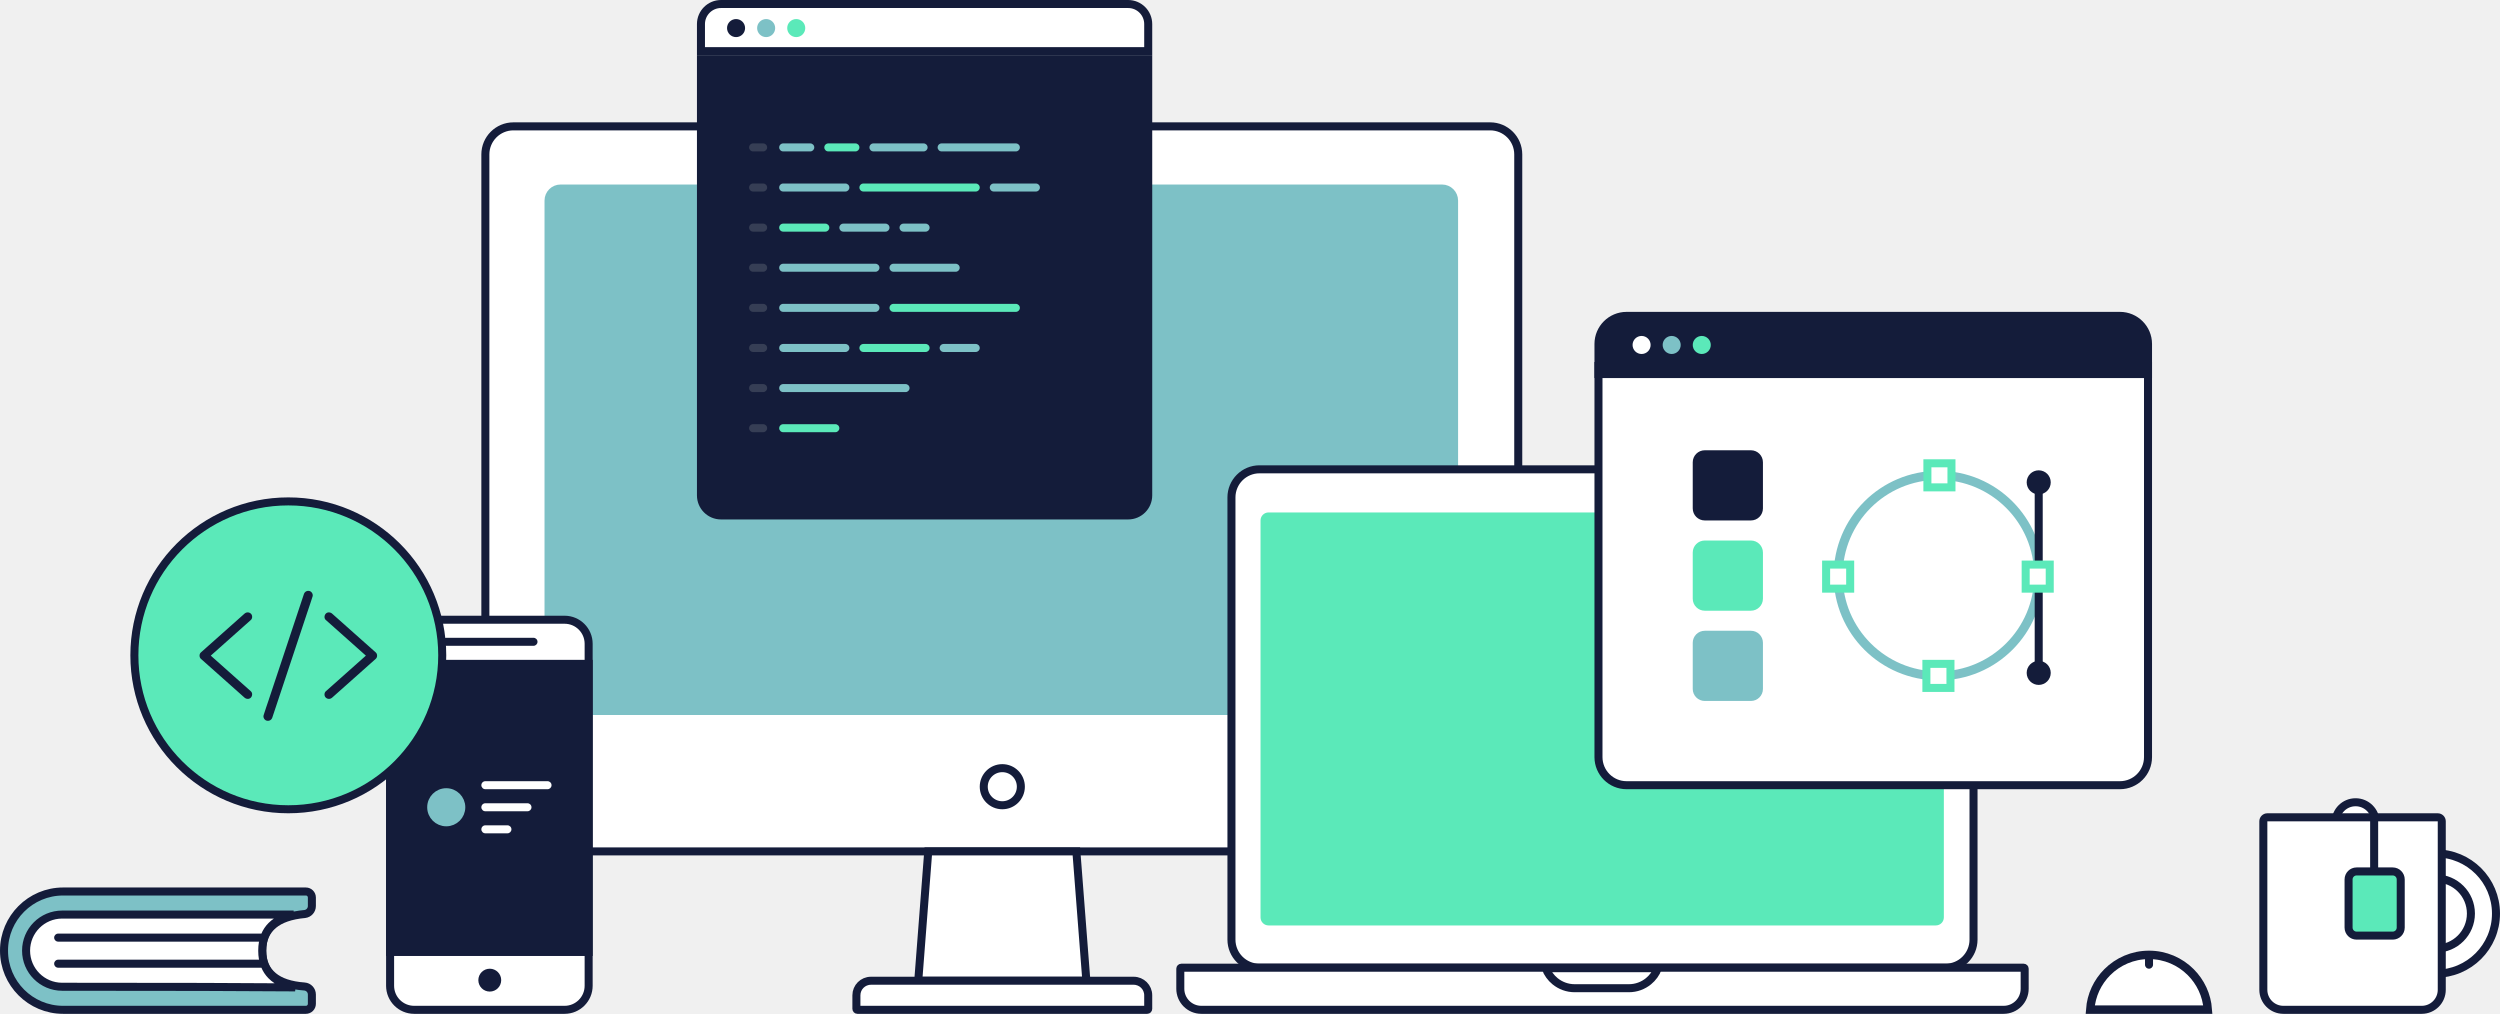
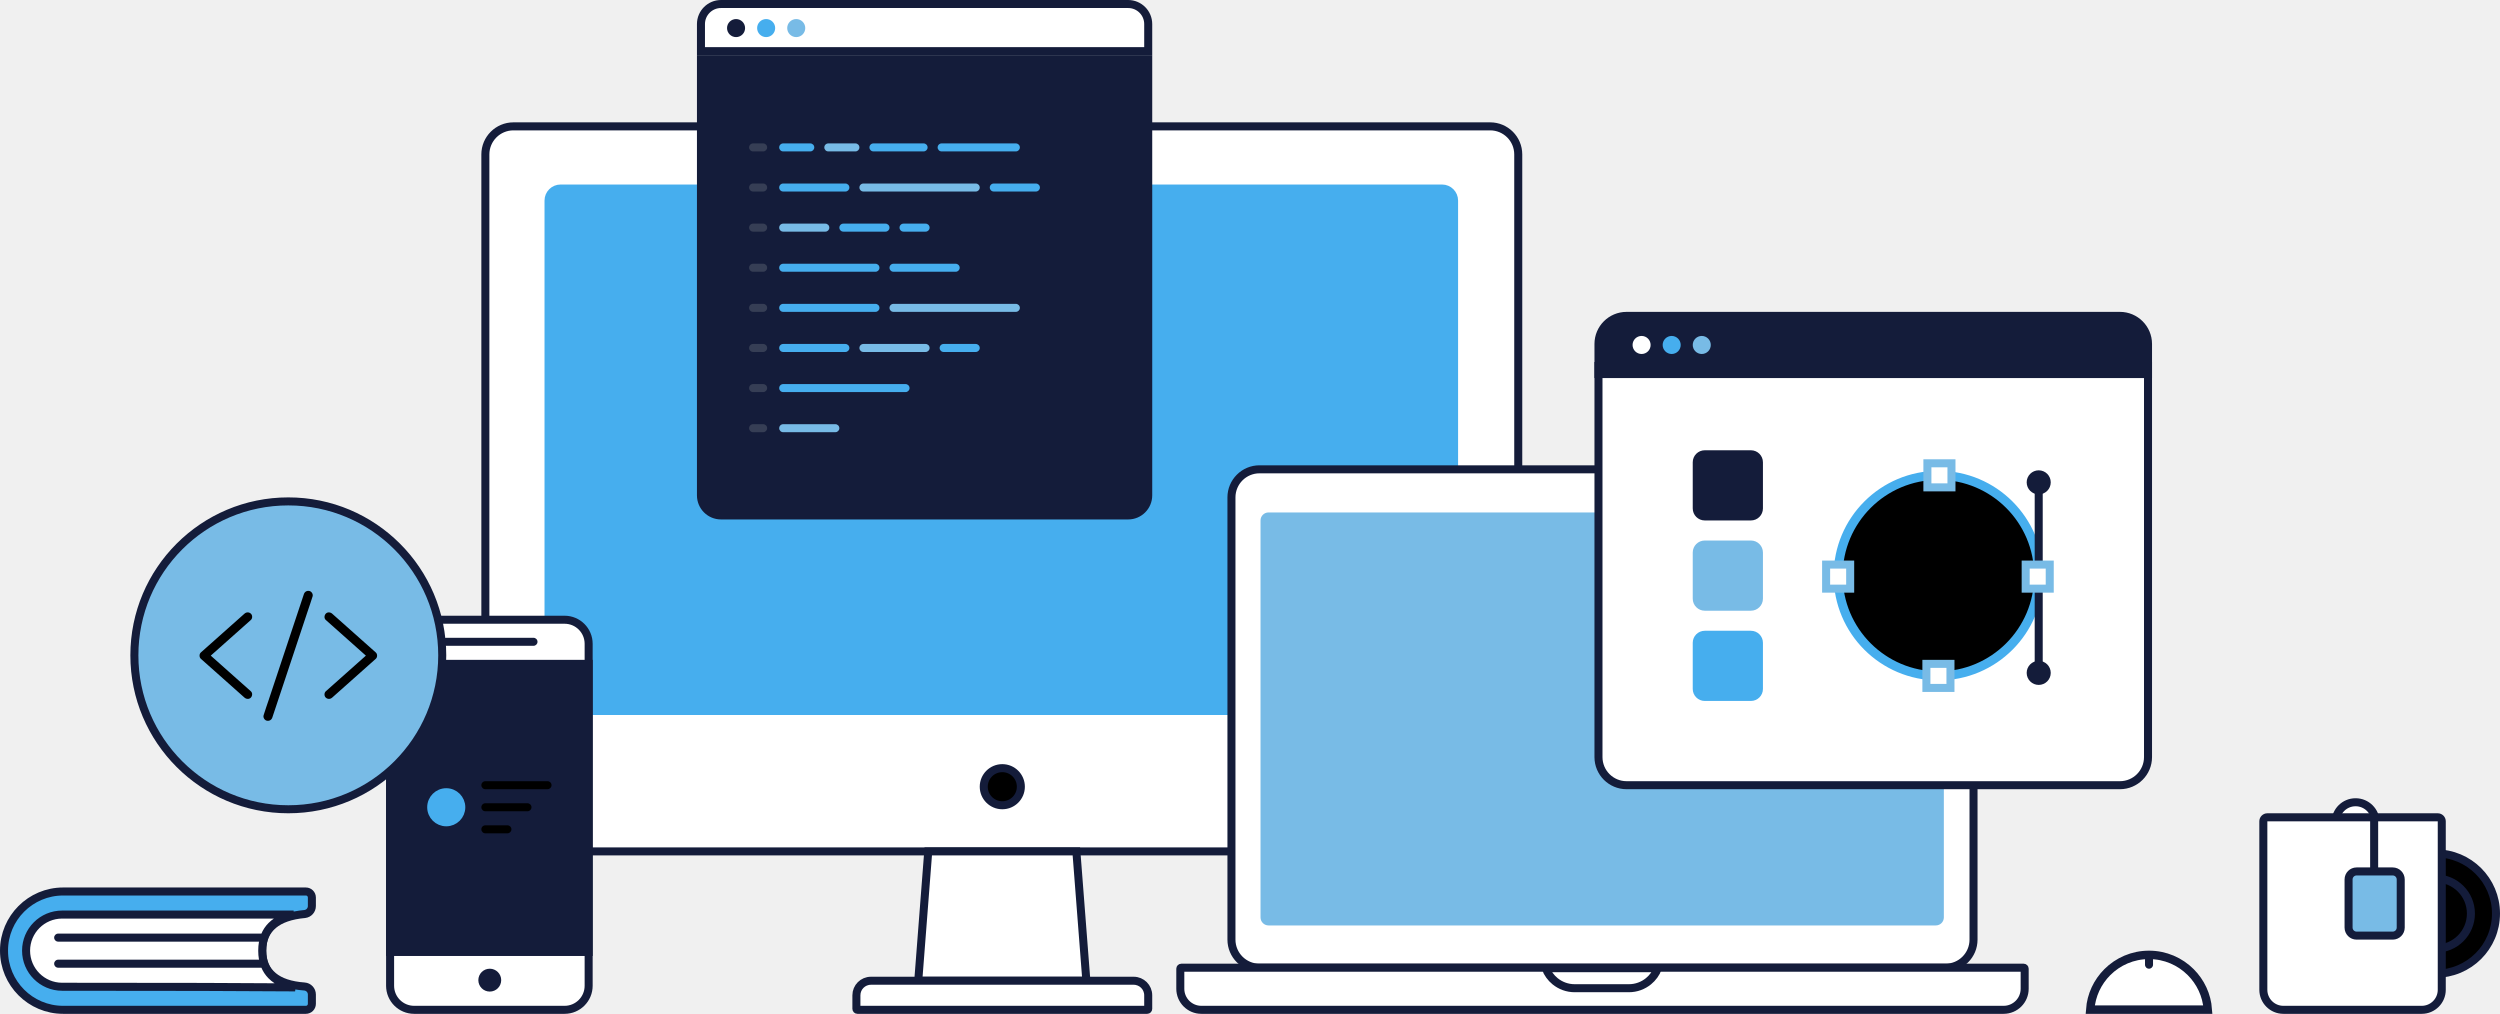
<svg xmlns="http://www.w3.org/2000/svg" width="2493px" height="1011px" viewBox="0 0 2493 1011" version="1.1">
  <g id="Assets" stroke="none" stroke-width="1" fill="none" fill-rule="evenodd">
    <g id="Group-28">
      <path d="M1485.994,126 L512.006,126 C504.271,126 497.27,129.133 492.203,134.197 C487.134,139.264 484,146.263 484,153.994 L484,821.006 C484,828.733 487.135,835.733 492.205,840.801 C497.273,845.866 504.274,849 512.006,849 L1485.994,849 C1493.729,849 1500.73,845.867 1505.797,840.803 C1510.866,835.736 1514,828.737 1514,821.006 L1514,153.994 C1514,146.267 1510.865,139.267 1505.795,134.199 C1500.727,129.134 1493.726,126 1485.994,126 Z" id="Case" stroke="#141C3A" stroke-width="8" fill="#FFFFFF" />
-       <path d="M1438.007,188 L558.993,188 C555.683,188 552.683,189.344 550.511,191.52 C548.342,193.692 547,196.692 547,200.006 L547,696.994 C547,700.308 548.342,703.309 550.511,705.481 C552.682,707.656 555.681,709 558.993,709 L1438.007,709 C1441.317,709 1444.317,707.656 1446.489,705.48 C1448.658,703.308 1450,700.308 1450,696.994 L1450,200.006 C1450,196.692 1448.658,193.691 1446.489,191.519 C1444.318,189.344 1441.319,188 1438.007,188 Z" id="Case" stroke="#7dc1c6" stroke-width="8" fill="#7dc1c6" />
+       <path d="M1438.007,188 L558.993,188 C555.683,188 552.683,189.344 550.511,191.52 C548.342,193.692 547,196.692 547,200.006 L547,696.994 C547,700.308 548.342,703.309 550.511,705.481 C552.682,707.656 555.681,709 558.993,709 L1438.007,709 C1441.317,709 1444.317,707.656 1446.489,705.48 C1448.658,703.308 1450,700.308 1450,696.994 L1450,200.006 C1450,196.692 1448.658,193.691 1446.489,191.519 C1444.318,189.344 1441.319,188 1438.007,188 Z" id="Case" stroke="#46aeee" stroke-width="8" fill="#46aeee" />
      <path d="M1073.35,849 L925.65,849 L915.679,978 L1083.321,978 L1073.35,849 Z" id="Case" stroke="#141C3A" stroke-width="8" fill="#FFFFFF" />
      <path d="M1143.998,978 L855.002,978 C854.726,978 854.476,978.111 854.295,978.292 C854.112,978.476 854,978.73 854,979.009 L854,992.5 C854,996.505 855.623,1000.129 858.248,1002.753 C860.873,1005.377 864.5,1007 868.506,1007 L1130.494,1007 C1134.499,1007 1138.126,1005.376 1140.751,1002.752 C1143.376,1000.128 1145,996.504 1145,992.5 L1145,979.009 C1145,978.729 1144.89,978.475 1144.707,978.292 C1144.526,978.11 1144.275,978 1143.998,978 Z" id="Keyboard" stroke="#141C3A" stroke-width="8" fill="#FFFFFF" transform="translate(999.5, 992.5) scale(1, -1) translate(-999.5, -992.5) " />
-       <circle id="Oval-6" stroke="#141C3A" stroke-width="8" cx="999.5" cy="784.5" r="18.5" />
+       <circle id="Oval-6" stroke="#141C3A" stroke-width="8" cx="999.5" cy="784.5" r="18.5" fill="#000000" />
      <rect id="Case" stroke="#141C3A" stroke-width="8" fill="#FFFFFF" x="389" y="618" width="198" height="389" rx="24" />
      <path d="M587,662 L389,662 L389,949.3 L587,949.3 L587,662 Z" id="Case" stroke="#141C3A" stroke-width="8" fill="#141C3A" />
      <rect id="Rectangle-11" fill="#141C3A" x="441" y="636" width="95" height="8" rx="4" />
      <rect id="Rectangle-11" fill="#141C3A" x="477" y="966" width="22.8" height="22.8" rx="11.4" />
-       <circle id="Oval-6" stroke="#7dc1c6" stroke-width="8" fill="#7dc1c6" cx="445" cy="805" r="15" />
+       <circle id="Oval-6" stroke="#46aeee" stroke-width="8" fill="#46aeee" cx="445" cy="805" r="15" />
      <g id="Group-73" transform="translate(480, 779)" fill="#FFFFFF">
-         <rect id="Rectangle-11" x="0" y="0" width="70" height="8" rx="4" />
-         <rect id="Rectangle-11" x="0" y="22" width="50" height="8" rx="4" />
-         <rect id="Rectangle-11" x="0" y="44" width="30" height="8" rx="4" />
+         <rect id="Rectangle-11" x="0" y="0" width="70" height="8" rx="4" fill="#000000" />
+         <rect id="Rectangle-11" x="0" y="22" width="50" height="8" rx="4" fill="#000000" />
+         <rect id="Rectangle-11" x="0" y="44" width="30" height="8" rx="4" fill="#000000" />
      </g>
-       <circle id="Oval-7" stroke="#141C3A" stroke-width="8" fill="#5BE9B9" cx="287.5" cy="653.5" r="153.5" />
+       <circle id="Oval-7" stroke="#141C3A" stroke-width="8" fill="#78bbe6" cx="287.5" cy="653.5" r="153.5" />
      <path d="M1940.009,468 L1255.991,468 C1248.259,468 1241.262,471.134 1236.197,476.2 C1231.132,481.267 1228,488.267 1228,496 L1228,937 C1228,944.728 1231.134,951.729 1236.2,956.797 C1241.265,961.865 1248.262,965 1255.991,965 L1940.009,965 C1947.741,965 1954.738,961.866 1959.803,956.8 C1964.868,951.733 1968,944.733 1968,937 L1968,496 C1968,488.272 1964.866,481.271 1959.8,476.203 C1954.735,471.135 1947.738,468 1940.009,468 Z" id="Case" stroke="#141C3A" stroke-width="8" fill="#FFFFFF" />
      <path d="M2018.008,965 L1177.992,965 C1177.719,965 1177.472,965.112 1177.293,965.291 C1177.112,965.472 1177,965.723 1177,966 L1177,986 C1177,991.8 1179.351,997.049 1183.152,1000.849 C1186.953,1004.65 1192.206,1007 1198.007,1007 L1997.993,1007 C2003.794,1007 2009.046,1004.649 2012.848,1000.849 C2016.649,997.049 2019,991.799 2019,986 L2019,966 C2019,965.723 2018.887,965.473 2018.705,965.291 C2018.527,965.113 2018.281,965 2018.008,965 Z" id="Keyboard" stroke="#141C3A" stroke-width="8" fill="#FFFFFF" />
      <path d="M1653.29,965.449 L1541.307,965.449 C1543.256,970.584 1546.53,975.065 1550.71,978.477 C1556.048,982.836 1562.866,985.448 1570.294,985.448 L1624.304,985.448 C1631.73,985.448 1638.548,982.835 1643.886,978.476 C1648.066,975.064 1651.34,970.583 1653.29,965.449 Z" id="Notch" stroke="#141C3A" stroke-width="8" fill="#FFFFFF" />
-       <rect id="Screen" fill="#5BE9B9" x="1257" y="511" width="681.407" height="411.85" rx="8" />
+       <rect id="Screen" fill="#78bbe6" x="1257" y="511" width="681.407" height="411.85" rx="8" />
      <g id="Group-69" transform="translate(695, 0)">
        <circle id="Oval-3" fill="#293347" cx="282" cy="197" r="5" />
        <path d="M450,59 L4,59 L4,494.001 C4,499.527 6.238,504.525 9.858,508.143 C13.479,511.763 18.482,514 24.009,514 L429.991,514 C435.517,514 440.52,511.762 444.14,508.142 C447.761,504.524 450,499.524 450,494.001 L450,59 Z" id="Case" stroke="#141C3A" stroke-width="8" fill="#141C3A" />
        <path d="M429.991,4 L24.009,4 C18.483,4 13.481,6.239 9.86,9.859 C6.239,13.479 4,18.48 4,24.004 L4,51 L450,51 L450,24.004 C450,18.481 447.76,13.48 444.139,9.86 C440.518,6.24 435.516,4 429.991,4 Z" id="Case" stroke="#141C3A" stroke-width="8" fill="#FFFFFF" />
        <circle id="Oval-5" fill="#141C3A" cx="39" cy="28" r="9" />
-         <circle id="Oval-5" fill="#7dc1c6" cx="69" cy="28" r="9" />
-         <circle id="Oval-5" fill="#5BE9B9" cx="99" cy="28" r="9" />
+         <circle id="Oval-5" fill="#46aeee" cx="69" cy="28" r="9" />
+         <circle id="Oval-5" fill="#78bbe6" cx="99" cy="28" r="9" />
        <g id="Group-72" transform="translate(52, 143)">
          <rect id="Rectangle-11" fill="#535B6B" opacity="0.54" x="0" y="200" width="18" height="8" rx="4" />
          <rect id="Rectangle-11" fill="#535B6B" opacity="0.54" x="0" y="0" width="18" height="8" rx="4" />
-           <path d="M34,0 L61,0 C63.209,-4.05812251e-16 65,1.791 65,4 C65,6.209 63.209,8 61,8 L34,8 C31.791,8 30,6.209 30,4 C30,1.791 31.791,4.05812251e-16 34,0 Z" id="Rectangle-11" fill="#7dc1c6" />
-           <path d="M79,0 L106,0 C108.209,-4.05812251e-16 110,1.791 110,4 C110,6.209 108.209,8 106,8 L79,8 C76.791,8 75,6.209 75,4 C75,1.791 76.791,4.05812251e-16 79,0 Z" id="Rectangle-11" fill="#5BE9B9" />
-           <path d="M124,0 L174,0 C176.209,-4.05812251e-16 178,1.791 178,4 C178,6.209 176.209,8 174,8 L124,8 C121.791,8 120,6.209 120,4 C120,1.791 121.791,4.05812251e-16 124,0 Z" id="Rectangle-11" fill="#7dc1c6" />
-           <path d="M192,0 L266,0 C268.209,-4.05812251e-16 270,1.791 270,4 C270,6.209 268.209,8 266,8 L192,8 C189.791,8 188,6.209 188,4 C188,1.791 189.791,4.05812251e-16 192,0 Z" id="Rectangle-11" fill="#7dc1c6" />
+           <path d="M34,0 L61,0 C63.209,-4.05812251e-16 65,1.791 65,4 C65,6.209 63.209,8 61,8 L34,8 C31.791,8 30,6.209 30,4 C30,1.791 31.791,4.05812251e-16 34,0 Z" id="Rectangle-11" fill="#46aeee" />
+           <path d="M79,0 L106,0 C108.209,-4.05812251e-16 110,1.791 110,4 C110,6.209 108.209,8 106,8 L79,8 C76.791,8 75,6.209 75,4 C75,1.791 76.791,4.05812251e-16 79,0 Z" id="Rectangle-11" fill="#78bbe6" />
+           <path d="M124,0 L174,0 C176.209,-4.05812251e-16 178,1.791 178,4 C178,6.209 176.209,8 174,8 L124,8 C121.791,8 120,6.209 120,4 C120,1.791 121.791,4.05812251e-16 124,0 Z" id="Rectangle-11" fill="#46aeee" />
+           <path d="M192,0 L266,0 C268.209,-4.05812251e-16 270,1.791 270,4 C270,6.209 268.209,8 266,8 L192,8 C189.791,8 188,6.209 188,4 C188,1.791 189.791,4.05812251e-16 192,0 Z" id="Rectangle-11" fill="#46aeee" />
          <rect id="Rectangle-11" fill="#535B6B" opacity="0.54" x="0" y="40" width="18" height="8" rx="4" />
          <rect id="Rectangle-11" fill="#535B6B" opacity="0.54" x="0" y="80" width="18" height="8" rx="4" />
          <rect id="Rectangle-11" fill="#535B6B" opacity="0.54" x="0" y="120" width="18" height="8" rx="4" />
          <rect id="Rectangle-11" fill="#535B6B" opacity="0.54" x="0" y="160" width="18" height="8" rx="4" />
          <rect id="Rectangle-11" fill="#535B6B" opacity="0.54" x="0" y="240" width="18" height="8" rx="4" />
          <rect id="Rectangle-11" fill="#535B6B" opacity="0.54" x="0" y="280" width="18" height="8" rx="4" />
-           <rect id="Rectangle-11" fill="#7dc1c6" x="30" y="40" width="70" height="8" rx="4" />
-           <rect id="Rectangle-11" fill="#5BE9B9" x="110" y="40" width="120" height="8" rx="4" />
-           <rect id="Rectangle-11" fill="#7dc1c6" x="240" y="40" width="50" height="8" rx="4" />
-           <rect id="Rectangle-11" fill="#5BE9B9" x="30" y="80" width="50" height="8" rx="4" />
-           <rect id="Rectangle-11" fill="#7dc1c6" x="90" y="80" width="50" height="8" rx="4" />
-           <rect id="Rectangle-11" fill="#7dc1c6" x="150" y="80" width="30" height="8" rx="4" />
-           <rect id="Rectangle-11" fill="#7dc1c6" x="30" y="120" width="100" height="8" rx="4" />
-           <rect id="Rectangle-11" fill="#7dc1c6" x="140" y="120" width="70" height="8" rx="4" />
-           <rect id="Rectangle-11" fill="#7dc1c6" x="30" y="160" width="100" height="8" rx="4" />
-           <rect id="Rectangle-11" fill="#5BE9B9" x="140" y="160" width="130" height="8" rx="4" />
-           <rect id="Rectangle-11" fill="#7dc1c6" x="30" y="200" width="70" height="8" rx="4" />
-           <rect id="Rectangle-11" fill="#5BE9B9" x="110" y="200" width="70" height="8" rx="4" />
-           <rect id="Rectangle-11" fill="#7dc1c6" x="190" y="200" width="40" height="8" rx="4" />
-           <rect id="Rectangle-11" fill="#7dc1c6" x="30" y="240" width="130" height="8" rx="4" />
-           <rect id="Rectangle-11" fill="#5BE9B9" x="30" y="280" width="60" height="8" rx="4" />
+           <rect id="Rectangle-11" fill="#46aeee" x="30" y="40" width="70" height="8" rx="4" />
+           <rect id="Rectangle-11" fill="#78bbe6" x="110" y="40" width="120" height="8" rx="4" />
+           <rect id="Rectangle-11" fill="#46aeee" x="240" y="40" width="50" height="8" rx="4" />
+           <rect id="Rectangle-11" fill="#78bbe6" x="30" y="80" width="50" height="8" rx="4" />
+           <rect id="Rectangle-11" fill="#46aeee" x="90" y="80" width="50" height="8" rx="4" />
+           <rect id="Rectangle-11" fill="#46aeee" x="150" y="80" width="30" height="8" rx="4" />
+           <rect id="Rectangle-11" fill="#46aeee" x="30" y="120" width="100" height="8" rx="4" />
+           <rect id="Rectangle-11" fill="#46aeee" x="140" y="120" width="70" height="8" rx="4" />
+           <rect id="Rectangle-11" fill="#46aeee" x="30" y="160" width="100" height="8" rx="4" />
+           <rect id="Rectangle-11" fill="#78bbe6" x="140" y="160" width="130" height="8" rx="4" />
+           <rect id="Rectangle-11" fill="#46aeee" x="30" y="200" width="70" height="8" rx="4" />
+           <rect id="Rectangle-11" fill="#78bbe6" x="110" y="200" width="70" height="8" rx="4" />
+           <rect id="Rectangle-11" fill="#46aeee" x="190" y="200" width="40" height="8" rx="4" />
+           <rect id="Rectangle-11" fill="#46aeee" x="30" y="240" width="130" height="8" rx="4" />
+           <rect id="Rectangle-11" fill="#78bbe6" x="30" y="280" width="60" height="8" rx="4" />
        </g>
      </g>
      <g id="Group-68" transform="translate(1598, 319)">
        <path d="M544,46 L-4,46 L-4,435.996 C-4,443.731 -0.865,450.732 4.203,455.799 C9.272,460.866 16.274,464 24.01,464 L515.99,464 C523.729,464 530.73,460.866 535.797,455.8 C540.866,450.733 544,443.731 544,435.996 L544,46 Z" id="Case" stroke="#141C3A" stroke-width="8" fill="#FFFFFF" />
        <path d="M515.99,-4 L24.01,-4 C16.272,-4 9.271,-0.868 4.204,4.196 C-0.866,9.262 -4,16.262 -4,23.993 L-4,54 L544,54 L544,23.993 C544,16.263 540.865,9.264 535.795,4.198 C530.727,-0.867 523.725,-4 515.99,-4 Z" id="Case" stroke="#141C3A" stroke-width="8" fill="#141C3A" />
        <circle id="Oval-5" fill="#FFFFFF" cx="39" cy="25" r="9" />
-         <circle id="Oval-5" fill="#7dc1c6" cx="69" cy="25" r="9" />
-         <circle id="Oval-5" fill="#5BE9B9" cx="99" cy="25" r="9" />
+         <circle id="Oval-5" fill="#46aeee" cx="69" cy="25" r="9" />
+         <circle id="Oval-5" fill="#78bbe6" cx="99" cy="25" r="9" />
        <g id="Group-61" transform="translate(219, 139)">
-           <circle id="Oval-6" stroke="#7dc1c6" stroke-width="9" cx="116" cy="116" r="100" />
-           <path d="M129,4 L105,4 L105,28 L129,28 L129,4 Z" id="Rectangle-12" stroke="#5BE9B9" stroke-width="8" fill="#FFFFFE" />
-           <path d="M128,204 L104,204 L104,228 L128,228 L128,204 Z" id="Rectangle-12" stroke="#5BE9B9" stroke-width="8" fill="#FFFFFE" />
-           <path d="M28,105 L4,105 L4,129 L28,129 L28,105 Z" id="Rectangle-12" stroke="#5BE9B9" stroke-width="8" fill="#FFFFFE" />
-           <line x1="216" y1="26" x2="216" y2="101" id="Line" stroke="#141C3A" stroke-width="8" stroke-linecap="square" />
-           <line x1="216" y1="131" x2="216" y2="206" id="Line" stroke="#141C3A" stroke-width="8" stroke-linecap="square" />
+           <circle id="Oval-6" stroke="#46aeee" stroke-width="9" cx="116" cy="116" r="100" fill="#000000" />
+           <path d="M129,4 L105,4 L105,28 L129,28 L129,4 Z" id="Rectangle-12" stroke="#78bbe6" stroke-width="8" fill="#FFFFFE" />
+           <path d="M128,204 L104,204 L104,228 L128,228 L128,204 Z" id="Rectangle-12" stroke="#78bbe6" stroke-width="8" fill="#FFFFFE" />
+           <path d="M28,105 L4,105 L4,129 L28,129 L28,105 Z" id="Rectangle-12" stroke="#78bbe6" stroke-width="8" fill="#FFFFFE" />
+           <line x1="216" y1="26" x2="216" y2="101" id="Line" stroke="#141C3A" stroke-width="8" stroke-linecap="square" fill="#000000" />
+           <line x1="216" y1="131" x2="216" y2="206" id="Line" stroke="#141C3A" stroke-width="8" stroke-linecap="square" fill="#000000" />
          <circle id="Oval-5" fill="#141C3A" cx="216" cy="23" r="12" />
          <circle id="Oval-5" fill="#141C3A" cx="216" cy="213" r="12" />
-           <path d="M227,105 L203,105 L203,129 L227,129 L227,105 Z" id="Rectangle-12" stroke="#5BE9B9" stroke-width="8" fill="#FFFFFE" />
+           <path d="M227,105 L203,105 L203,129 L227,129 L227,105 Z" id="Rectangle-12" stroke="#78bbe6" stroke-width="8" fill="#FFFFFE" />
        </g>
        <g id="Group-60" transform="translate(90, 130)">
          <rect id="Rectangle-15" fill="#141C3A" x="0" y="0" width="70" height="70" rx="12" />
-           <rect id="Rectangle-15" fill="#5BE9B9" x="0" y="90" width="70" height="70" rx="12" />
-           <rect id="Rectangle-15" fill="#7dc1c6" x="0" y="180" width="70" height="70" rx="12" />
+           <rect id="Rectangle-15" fill="#78bbe6" x="0" y="90" width="70" height="70" rx="12" />
+           <rect id="Rectangle-15" fill="#46aeee" x="0" y="180" width="70" height="70" rx="12" />
        </g>
      </g>
      <g id="Group-65" transform="translate(2253, 800)" stroke="#141C3A" stroke-width="8">
        <g id="Group-64" transform="translate(116, 51)" fill="#FFFFFF">
-           <circle id="Oval-8" cx="60" cy="60" r="60" />
-           <circle id="Oval-8" cx="60" cy="60" r="35" />
+           <circle id="Oval-8" cx="60" cy="60" r="60" fill="#000000" />
+           <circle id="Oval-8" cx="60" cy="60" r="35" fill="#000000" />
        </g>
        <circle id="Oval-8" fill="#FFFFFE" cx="96" cy="20" r="20" />
        <path d="M177.93,15 L8,15 C6.895,15 5.895,15.448 5.172,16.172 C4.448,16.895 4,17.895 4,19 L4,187 C4,192.523 6.239,197.523 9.858,201.142 C13.477,204.761 18.477,207 24,207 L161.93,207 C167.452,207 172.452,204.761 176.072,201.142 C179.691,197.523 181.93,192.523 181.93,187 L181.93,19 C181.93,17.895 181.482,16.895 180.758,16.172 C180.034,15.448 179.034,15 177.93,15 Z" id="Rectangle-16" fill="#FFFFFF" />
-         <path d="M133,69 L97,69 C94.791,69 92.791,69.895 91.343,71.343 C89.895,72.791 89,74.791 89,77 L89,125 C89,127.209 89.895,129.209 91.343,130.657 C92.791,132.105 94.791,133 97,133 L133,133 C135.209,133 137.209,132.105 138.657,130.657 C140.105,129.209 141,127.209 141,125 L141,77 C141,74.791 140.105,72.791 138.657,71.343 C137.209,69.895 135.209,69 133,69 Z" id="Rectangle-16" fill="#5BE9B9" />
-         <line x1="114.5" y1="16.5" x2="114.5" y2="62" id="Line-2" stroke-linecap="square" />
+         <path d="M133,69 L97,69 C94.791,69 92.791,69.895 91.343,71.343 C89.895,72.791 89,74.791 89,77 L89,125 C89,127.209 89.895,129.209 91.343,130.657 C92.791,132.105 94.791,133 97,133 L133,133 C135.209,133 137.209,132.105 138.657,130.657 C140.105,129.209 141,127.209 141,125 L141,77 C141,74.791 140.105,72.791 138.657,71.343 C137.209,69.895 135.209,69 133,69 Z" id="Rectangle-16" fill="#78bbe6" />
+         <line x1="114.5" y1="16.5" x2="114.5" y2="62" id="Line-2" stroke-linecap="square" fill="#000000" />
      </g>
      <g id="Group-78" transform="translate(2080, 948)">
        <path d="M63,4.2 C46.763,4.2 32.063,10.781 21.422,21.422 C11.707,31.137 5.376,44.237 4.348,58.8 L121.652,58.8 C120.624,44.237 114.293,31.137 104.578,21.422 C93.937,10.781 79.237,4.2 63,4.2 Z" id="Oval-8" stroke="#141C3A" stroke-width="8.4" fill="#FFFFFF" />
        <rect id="Rectangle-11" fill="#141C3A" x="59" y="5" width="8" height="13" rx="4" />
      </g>
      <g id="Group-27" transform="translate(0, 885)">
-         <path d="M305,4 L63,4 C46.708,4 31.958,10.604 21.281,21.281 C10.604,31.958 4,46.708 4,63 C4,79.293 10.604,94.043 21.281,104.72 C31.958,115.397 46.708,122.001 63,122.001 L305,122.001 C306.657,122.001 308.157,121.329 309.243,120.244 C310.328,119.158 311,117.658 311,116.001 L311,106.715 C311,104.616 310.189,102.695 308.854,101.262 C307.519,99.829 305.661,98.884 303.568,98.735 C289.725,97.75 279.435,94.236 272.536,88.526 C265.266,82.509 261.498,74.046 261.498,63 C261.498,51.94 265.274,43.393 272.628,37.232 C279.577,31.409 289.951,27.712 303.949,26.453 C305.952,26.214 307.711,25.247 308.971,23.833 C310.237,22.414 311,20.544 311,18.509 L311,10 C311,8.343 310.328,6.843 309.243,5.757 C308.157,4.672 306.657,4 305,4 Z" id="Rectangle-17" stroke="#141C3A" stroke-width="8" fill="#7dc1c6" />
+         <path d="M305,4 L63,4 C46.708,4 31.958,10.604 21.281,21.281 C10.604,31.958 4,46.708 4,63 C4,79.293 10.604,94.043 21.281,104.72 C31.958,115.397 46.708,122.001 63,122.001 L305,122.001 C306.657,122.001 308.157,121.329 309.243,120.244 C310.328,119.158 311,117.658 311,116.001 L311,106.715 C311,104.616 310.189,102.695 308.854,101.262 C307.519,99.829 305.661,98.884 303.568,98.735 C289.725,97.75 279.435,94.236 272.536,88.526 C265.266,82.509 261.498,74.046 261.498,63 C261.498,51.94 265.274,43.393 272.628,37.232 C279.577,31.409 289.951,27.712 303.949,26.453 C305.952,26.214 307.711,25.247 308.971,23.833 C310.237,22.414 311,20.544 311,18.509 L311,10 C311,8.343 310.328,6.843 309.243,5.757 C308.157,4.672 306.657,4 305,4 Z" id="Rectangle-17" stroke="#141C3A" stroke-width="8" fill="#46aeee" />
        <path d="M292.786,27 L62,27 C52.059,27 43.059,31.029 36.544,37.544 C30.029,44.059 26,53.059 26,63 C26,72.941 30.029,81.941 36.544,88.456 C43.059,94.971 52.059,99 62,99 C170.896,99 248.328,99.208 294.297,99.623 L294.297,99.623 C286.25,97.45 277.023,94.37 270.47,87.641 C265.207,82.235 261.498,74.538 261.498,63 C261.498,51.353 265.277,43.627 270.619,38.24 C276.75,32.057 285.176,29.042 292.786,27 Z" id="Rectangle-19" stroke="#141C3A" stroke-width="8" fill="#FFFFFF" />
        <path d="M57.925,72 L260.075,72 C262.243,72 264,73.791 264,76 C264,78.209 262.243,80 260.075,80 L57.925,80 C55.757,80 54,78.209 54,76 C54,73.791 55.757,72 57.925,72 Z" id="Rectangle-18" fill="#141C3A" />
        <path d="M57.925,46 L260.075,46 C262.243,46 264,47.791 264,50 C264,52.209 262.243,54 260.075,54 L57.925,54 C55.757,54 54,52.209 54,50 C54,47.791 55.757,46 57.925,46 Z" id="Rectangle-18" fill="#141C3A" />
      </g>
      <g id="Group-94" transform="translate(199, 589)" fill="#141C3A" fill-rule="nonzero">
-         <path d="M51.154,100.357 C46.247,95.994 41.339,91.631 36.432,87.268 C28.611,80.323 20.812,73.355 12.992,66.41 C11.199,64.829 9.406,63.227 7.636,61.646 C7.636,63.739 7.636,65.853 7.636,67.946 C12.543,63.583 17.451,59.22 22.359,54.857 C30.179,47.912 37.978,40.944 45.799,33.999 C47.591,32.418 49.384,30.816 51.154,29.235 C52.902,27.677 52.88,24.494 51.154,22.936 C49.294,21.222 46.695,21.266 44.813,22.936 C39.905,27.299 34.997,31.662 30.09,36.025 C22.269,42.97 14.471,49.937 6.65,56.882 C4.857,58.463 3.064,60.066 1.294,61.646 C-0.431,63.182 -0.431,66.41 1.294,67.946 C6.202,72.309 11.109,76.672 16.017,81.035 C23.838,87.98 31.636,94.948 39.457,101.893 C41.249,103.473 43.042,105.076 44.813,106.656 C46.56,108.215 49.451,108.504 51.154,106.656 C52.723,104.965 53.014,102.026 51.154,100.357 L51.154,100.357 Z" id="Shape" />
-         <path d="M125.886,29.246 C130.793,33.609 135.701,37.972 140.609,42.335 C148.429,49.28 156.228,56.248 164.048,63.193 C165.841,64.773 167.634,66.376 169.404,67.956 C169.404,65.864 169.404,63.749 169.404,61.657 C164.497,66.02 159.589,70.383 154.682,74.746 C146.861,81.691 139.062,88.658 131.242,95.604 C129.449,97.184 127.656,98.787 125.886,100.367 C124.138,101.926 124.16,105.109 125.886,106.667 C127.746,108.381 130.345,108.337 132.228,106.667 C137.135,102.304 142.043,97.941 146.95,93.578 C154.771,86.633 162.569,79.665 170.39,72.72 C172.183,71.14 173.976,69.537 175.746,67.956 C177.472,66.42 177.472,63.193 175.746,61.657 C170.838,57.294 165.931,52.931 161.023,48.568 C153.203,41.623 145.404,34.655 137.583,27.71 C135.791,26.129 133.998,24.527 132.228,22.946 C130.48,21.388 127.589,21.099 125.886,22.946 C124.317,24.638 124.026,27.576 125.886,29.246 L125.886,29.246 Z" id="Shape" />
-         <path d="M72.538,126.572 C73.883,122.565 75.205,118.558 76.549,114.529 C79.754,104.89 82.958,95.274 86.163,85.635 C90.017,74.015 93.872,62.418 97.748,50.798 C101.087,40.759 104.426,30.719 107.765,20.68 C109.356,15.805 111.149,10.952 112.628,6.01 C112.65,5.943 112.673,5.877 112.695,5.81 C113.435,3.606 111.844,0.846 109.558,0.334 C107.093,-0.223 104.83,1.068 104.045,3.45 C102.701,7.457 101.379,11.464 100.034,15.493 C96.83,25.132 93.625,34.748 90.421,44.387 C86.566,56.007 82.712,67.604 78.835,79.224 C75.496,89.264 72.157,99.303 68.818,109.342 C67.227,114.195 65.434,119.048 63.955,123.99 C63.933,124.057 63.911,124.123 63.888,124.19 C63.149,126.394 64.74,129.154 67.025,129.666 C69.49,130.223 71.754,128.932 72.538,126.572 L72.538,126.572 Z" id="Shape" />
+         <path d="M51.154,100.357 C46.247,95.994 41.339,91.631 36.432,87.268 C28.611,80.323 20.812,73.355 12.992,66.41 C11.199,64.829 9.406,63.227 7.636,61.646 C7.636,63.739 7.636,65.853 7.636,67.946 C12.543,63.583 17.451,59.22 22.359,54.857 C30.179,47.912 37.978,40.944 45.799,33.999 C47.591,32.418 49.384,30.816 51.154,29.235 C52.902,27.677 52.88,24.494 51.154,22.936 C49.294,21.222 46.695,21.266 44.813,22.936 C39.905,27.299 34.997,31.662 30.09,36.025 C22.269,42.97 14.471,49.937 6.65,56.882 C4.857,58.463 3.064,60.066 1.294,61.646 C-0.431,63.182 -0.431,66.41 1.294,67.946 C6.202,72.309 11.109,76.672 16.017,81.035 C23.838,87.98 31.636,94.948 39.457,101.893 C41.249,103.473 43.042,105.076 44.813,106.656 C46.56,108.215 49.451,108.504 51.154,106.656 C52.723,104.965 53.014,102.026 51.154,100.357 L51.154,100.357 Z" id="Shape" fill="#000000" />
+         <path d="M125.886,29.246 C130.793,33.609 135.701,37.972 140.609,42.335 C148.429,49.28 156.228,56.248 164.048,63.193 C165.841,64.773 167.634,66.376 169.404,67.956 C169.404,65.864 169.404,63.749 169.404,61.657 C164.497,66.02 159.589,70.383 154.682,74.746 C146.861,81.691 139.062,88.658 131.242,95.604 C129.449,97.184 127.656,98.787 125.886,100.367 C124.138,101.926 124.16,105.109 125.886,106.667 C127.746,108.381 130.345,108.337 132.228,106.667 C137.135,102.304 142.043,97.941 146.95,93.578 C154.771,86.633 162.569,79.665 170.39,72.72 C172.183,71.14 173.976,69.537 175.746,67.956 C177.472,66.42 177.472,63.193 175.746,61.657 C170.838,57.294 165.931,52.931 161.023,48.568 C153.203,41.623 145.404,34.655 137.583,27.71 C135.791,26.129 133.998,24.527 132.228,22.946 C130.48,21.388 127.589,21.099 125.886,22.946 C124.317,24.638 124.026,27.576 125.886,29.246 L125.886,29.246 Z" id="Shape" fill="#000000" />
+         <path d="M72.538,126.572 C73.883,122.565 75.205,118.558 76.549,114.529 C79.754,104.89 82.958,95.274 86.163,85.635 C90.017,74.015 93.872,62.418 97.748,50.798 C101.087,40.759 104.426,30.719 107.765,20.68 C109.356,15.805 111.149,10.952 112.628,6.01 C112.65,5.943 112.673,5.877 112.695,5.81 C113.435,3.606 111.844,0.846 109.558,0.334 C107.093,-0.223 104.83,1.068 104.045,3.45 C102.701,7.457 101.379,11.464 100.034,15.493 C96.83,25.132 93.625,34.748 90.421,44.387 C86.566,56.007 82.712,67.604 78.835,79.224 C75.496,89.264 72.157,99.303 68.818,109.342 C67.227,114.195 65.434,119.048 63.955,123.99 C63.933,124.057 63.911,124.123 63.888,124.19 C63.149,126.394 64.74,129.154 67.025,129.666 C69.49,130.223 71.754,128.932 72.538,126.572 L72.538,126.572 Z" id="Shape" fill="#000000" />
      </g>
    </g>
  </g>
</svg>
